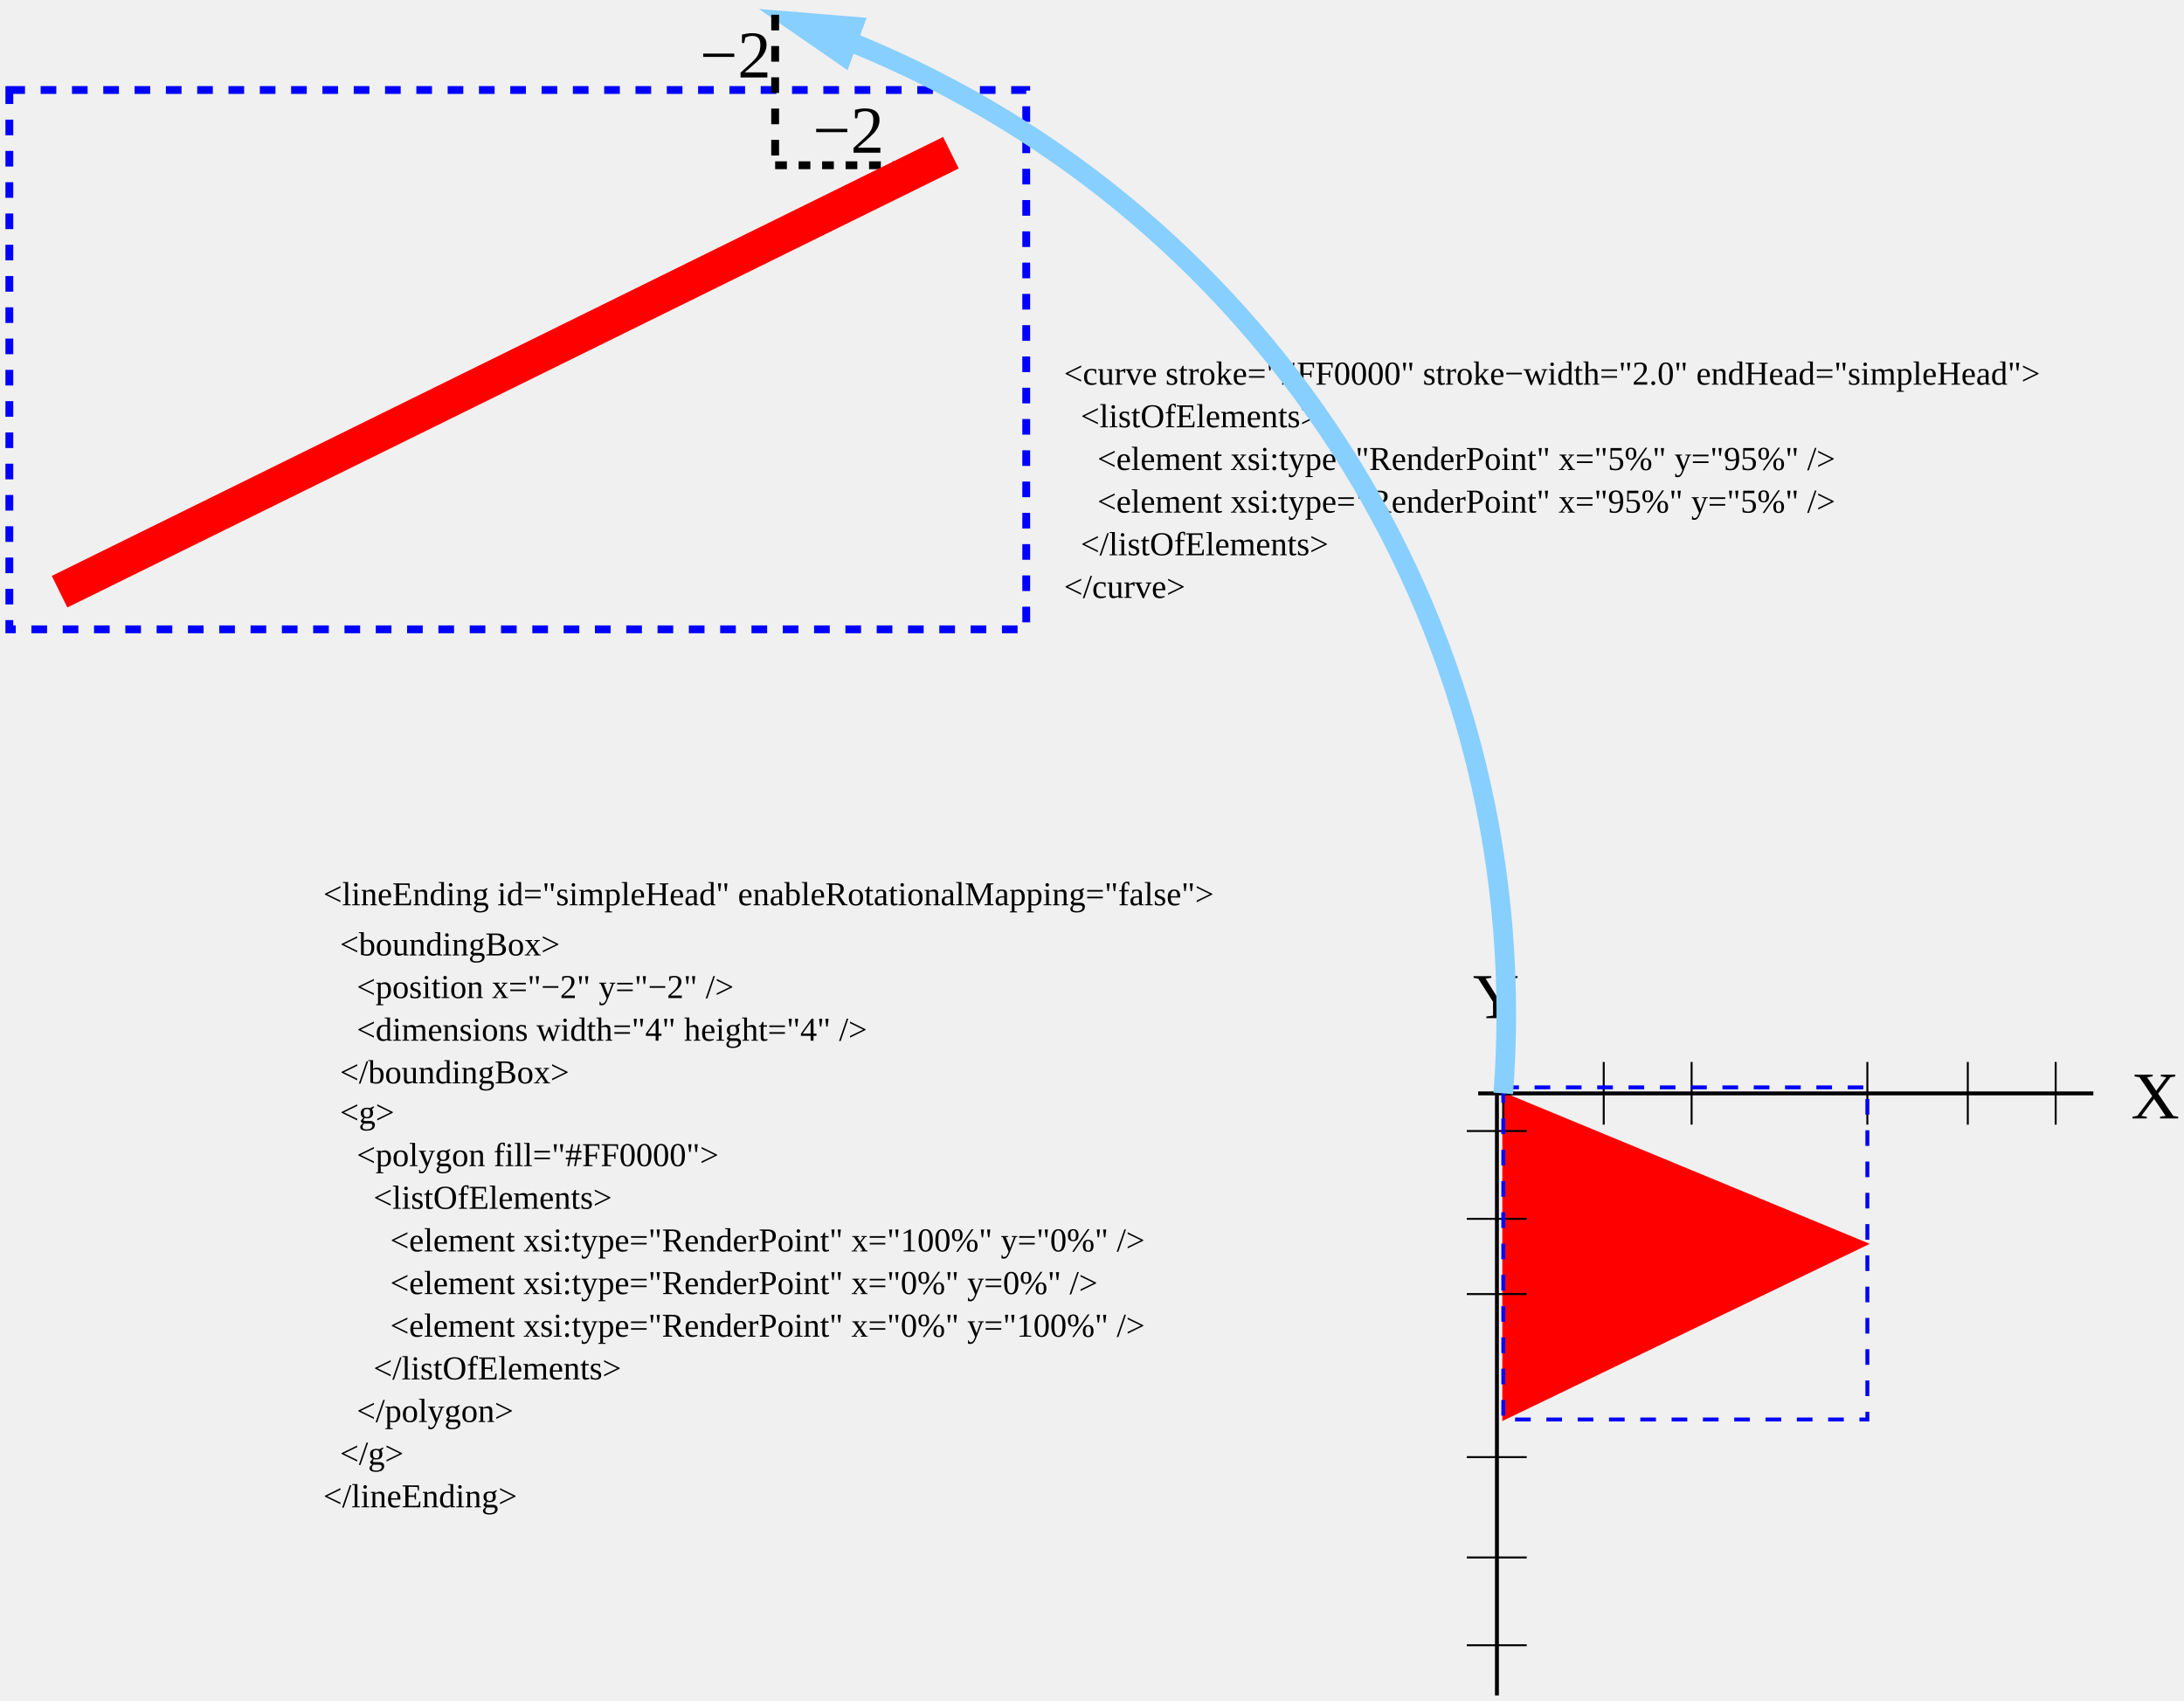
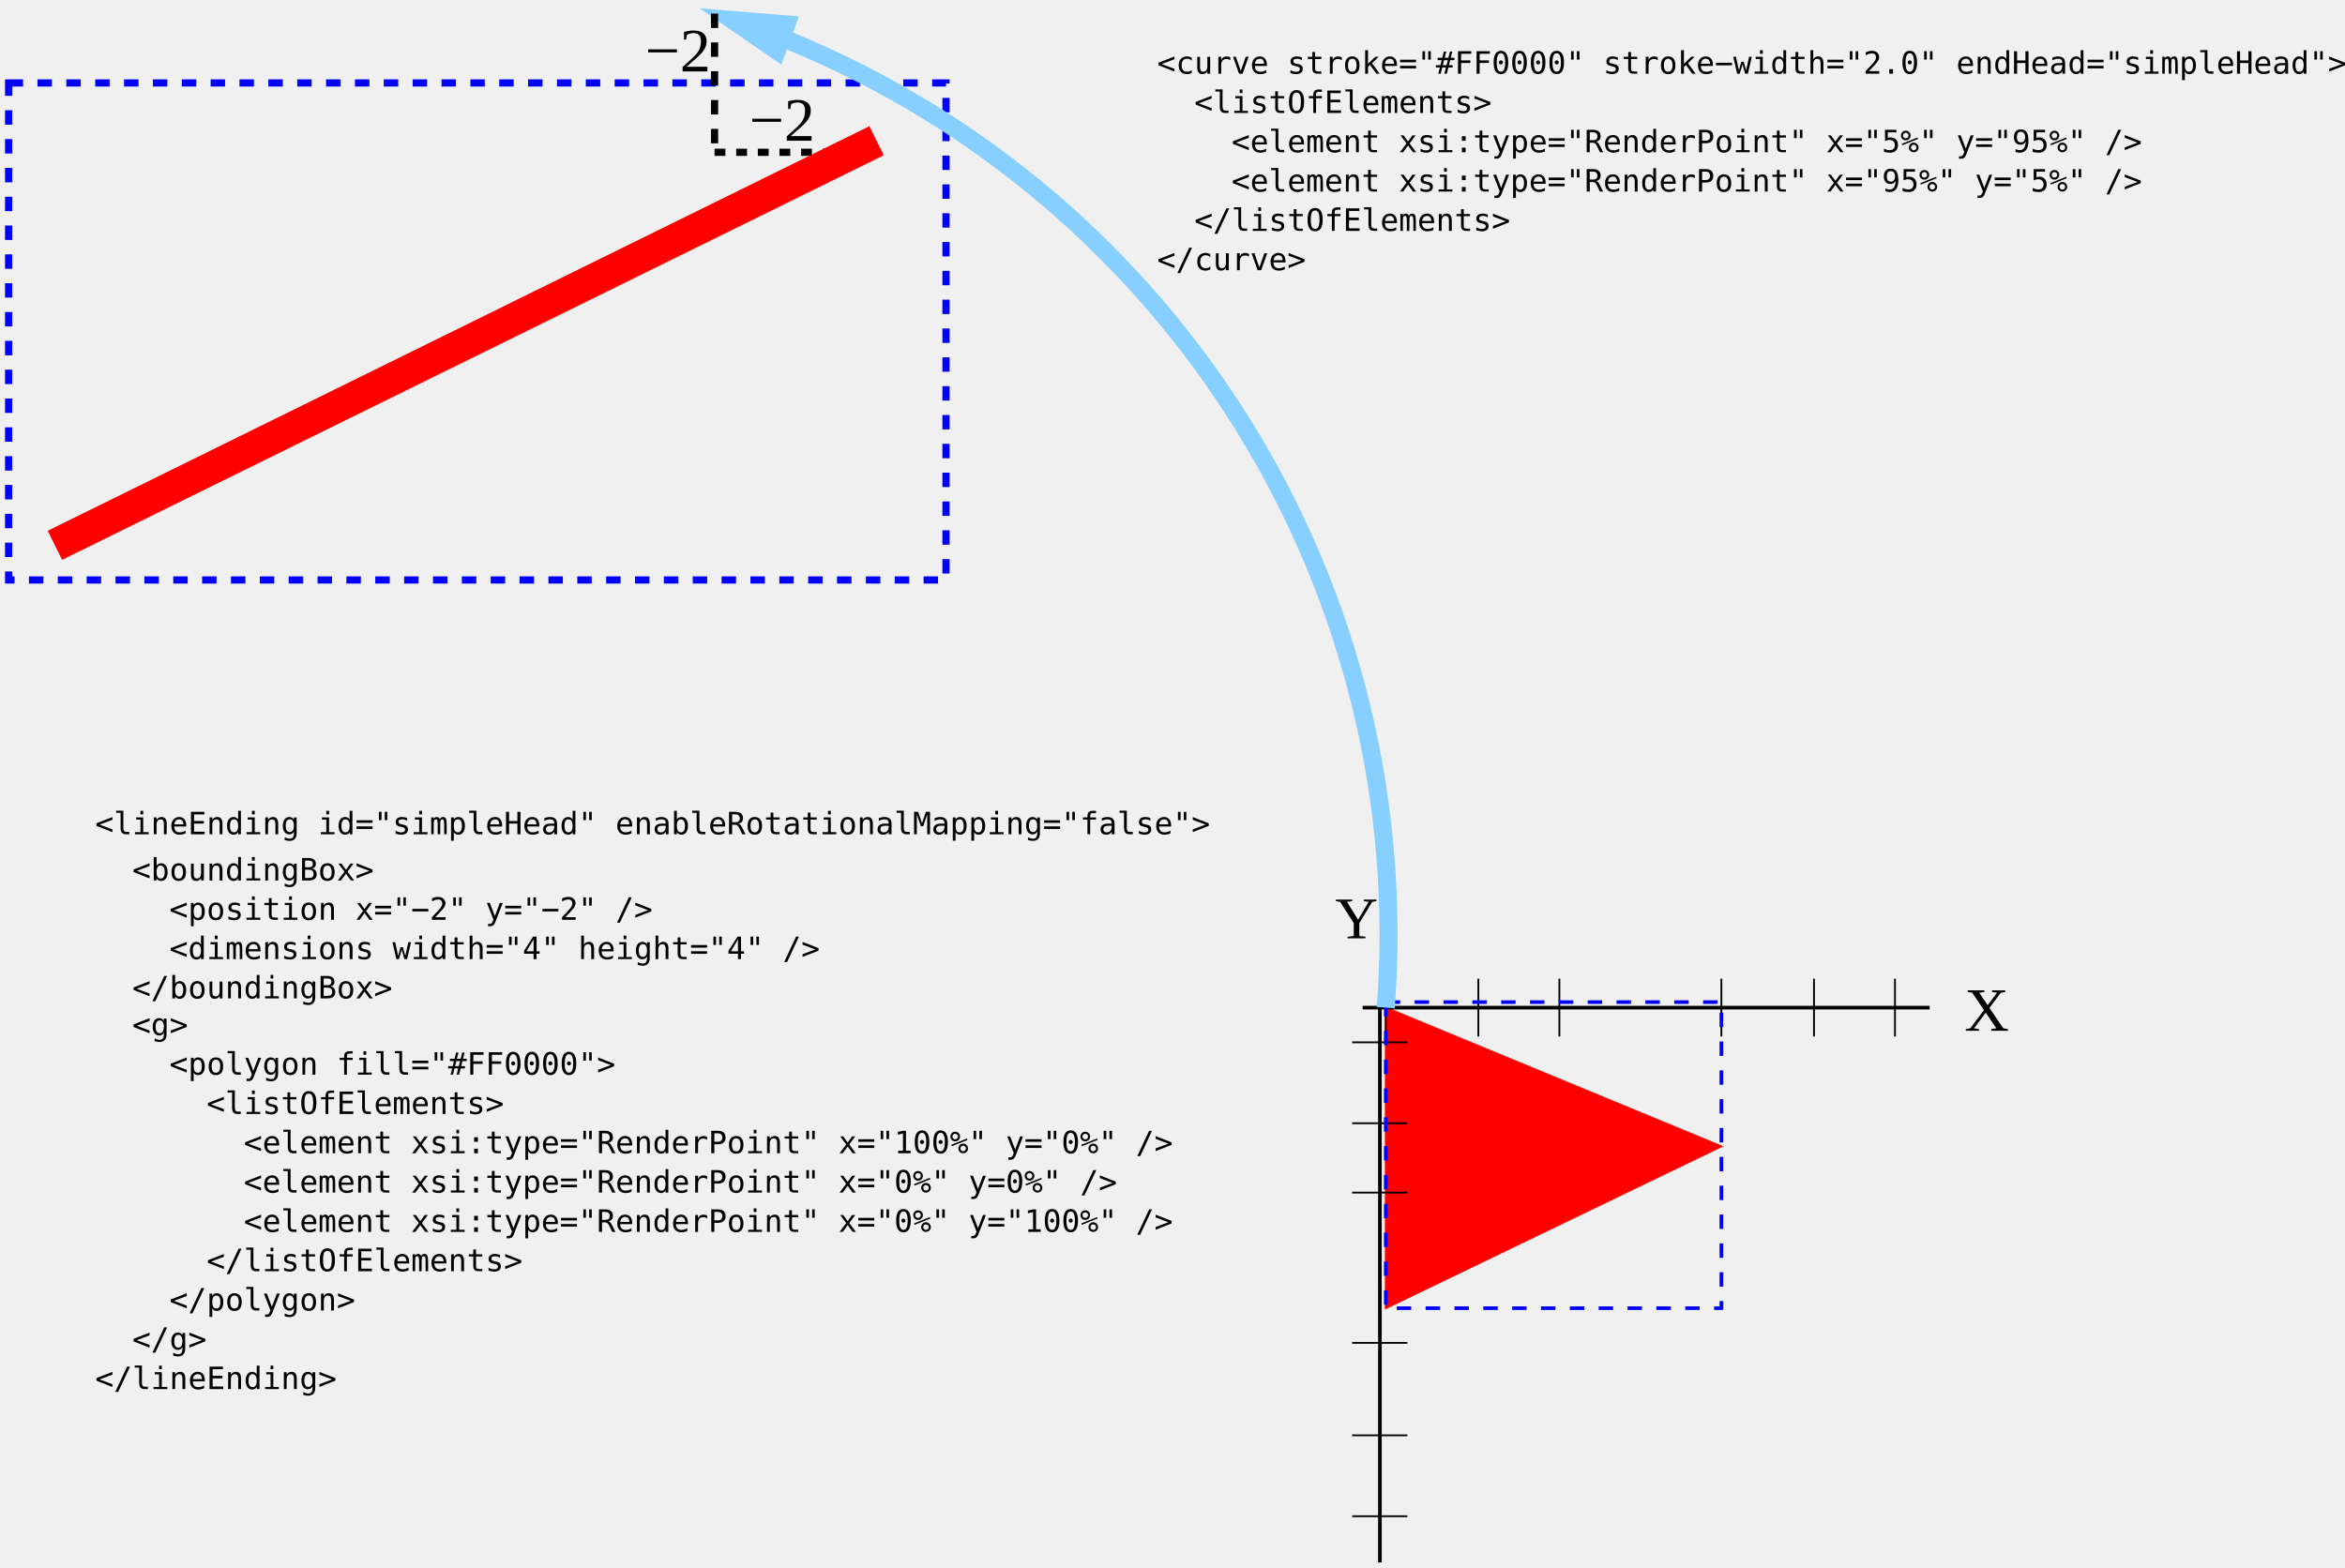
- <svg xmlns="http://www.w3.org/2000/svg" xmlns:xlink="http://www.w3.org/1999/xlink" version="1.1" id="Layer_1" width="402pt" height="313.052pt" viewBox="0 0 502.5 391.316" overflow="visible" enable-background="new 0 0 780.96 608.02" xml:space="preserve" style="overflow:visible">
+ <svg xmlns="http://www.w3.org/2000/svg" xmlns:xlink="http://www.w3.org/1999/xlink" version="1.1" id="Layer_1" width="468.238pt" height="313.053pt" viewBox="0 0 585.297 391.316" overflow="visible" enable-background="new 0 0 780.96 608.02" xml:space="preserve" style="overflow:visible">
  <defs id="defs121" />
-   <g id="g4195" transform="matrix(0.7575028,0,0,0.7568175,0.5217866,0.8242968)">
-     <g transform="matrix(0.8473729,0,0,0.8472948,0.4552956,-376.247)" id="g4194">
-       <g id="g5" transform="translate(0,444.3422)">
-         <defs id="defs7">
-           <rect id="XMLID_1_" y="0.02" width="780.96" height="608" x="0" />
-         </defs>
-         <clipPath id="XMLID_11_">
-           <use xlink:href="#XMLID_1_" id="use11" x="0" y="0" width="100%" height="100%" />
-         </clipPath>
-         <polygon clip-path="url(#XMLID_11_)" stroke-miterlimit="10" points="537.5,507.721 668,444.721 537.5,390.721 " id="polygon13" style="clip-rule:evenodd;fill:#ff0000;fill-rule:evenodd;stroke:#ff0000;stroke-width:0.701;stroke-miterlimit:10" />
-         <rect x="2" y="30.72" clip-path="url(#XMLID_11_)" stroke-miterlimit="10" width="364.5" height="193.5" id="rect15" style="fill:none;stroke:#0000ff;stroke-width:2.806;stroke-miterlimit:10;stroke-dasharray:5.611" />
-       </g>
-       <text y="580.782" x="380" font-size="12" id="text17" style="font-size:12px;font-family:'Times New Roman'">&lt;curve stroke="#FF0000" stroke−width="2.0" endHead="simpleHead"&gt;</text>
-       <text y="596.082" x="380" font-size="12" id="text19" style="font-size:12px;font-family:'Times New Roman'">  &lt;listOfElements&gt;</text>
-       <text y="611.382" x="380" font-size="12" id="text21" style="font-size:12px;font-family:'Times New Roman'">    &lt;element xsi:type="RenderPoint" x="5%" y="95%" /&gt;</text>
-       <text y="626.682" x="380" font-size="12" id="text23" style="font-size:12px;font-family:'Times New Roman'">    &lt;element xsi:type="RenderPoint" x="95%" y="5%" /&gt;</text>
-       <text y="641.981" x="380" font-size="12" id="text25" style="font-size:12px;font-family:'Times New Roman'">  &lt;/listOfElements&gt;</text>
-       <text y="657.282" x="380" font-size="12" id="text27" style="font-size:12px;font-family:'Times New Roman'">&lt;/curve&gt;</text>
-       <text y="845.862" x="114.5" font-size="12" id="text29" style="font-size:12px;font-family:'Times New Roman'">  &lt;g&gt;</text>
-       <text y="861.162" x="114.5" font-size="12" id="text31" style="font-size:12px;font-family:'Times New Roman'">    &lt;polygon fill="#FF0000"&gt;</text>
-       <text y="876.461" x="114.5" font-size="12" id="text33" style="font-size:12px;font-family:'Times New Roman'">      &lt;listOfElements&gt;</text>
-       <text y="891.761" x="114.5" font-size="12" id="text35" style="font-size:12px;font-family:'Times New Roman'">        &lt;element xsi:type="RenderPoint" x="100%" y="0%" /&gt;</text>
-       <text y="907.061" x="114.5" font-size="12" id="text37" style="font-size:12px;font-family:'Times New Roman'">        &lt;element xsi:type="RenderPoint" x="0%" y=0%" /&gt;</text>
-       <text y="922.362" x="114.5" font-size="12" id="text39" style="font-size:12px;font-family:'Times New Roman'">        &lt;element xsi:type="RenderPoint" x="0%" y="100%" /&gt;</text>
-       <text y="937.662" x="114.5" font-size="12" id="text41" style="font-size:12px;font-family:'Times New Roman'">      &lt;/listOfElements&gt;</text>
-       <text y="952.961" x="114.5" font-size="12" id="text43" style="font-size:12px;font-family:'Times New Roman'">    &lt;/polygon&gt;</text>
-       <text y="968.261" x="114.5" font-size="12" id="text45" style="font-size:12px;font-family:'Times New Roman'">  &lt;/g&gt;</text>
-       <text y="983.561" x="114.5" font-size="12" id="text47" style="font-size:12px;font-family:'Times New Roman'">&lt;/lineEnding&gt;</text>
-       <text y="767.561" x="114.5" font-size="12" id="text49" style="font-size:12px;font-family:'Times New Roman'">&lt;lineEnding id="simpleHead" enableRotationalMapping="false"&gt;</text>
-       <text y="785.561" x="114.5" font-size="12" id="text51" style="font-size:12px;font-family:'Times New Roman'">  &lt;boundingBox&gt;</text>
-       <text y="800.862" x="114.5" font-size="12" id="text53" style="font-size:12px;font-family:'Times New Roman'">    &lt;position x="−2" y="−2" /&gt;</text>
-       <text y="816.162" x="114.5" font-size="12" id="text55" style="font-size:12px;font-family:'Times New Roman'">    &lt;dimensions width="4" height="4" /&gt;</text>
-       <text y="831.461" x="114.5" font-size="12" id="text57" style="font-size:12px;font-family:'Times New Roman'">  &lt;/boundingBox&gt;</text>
-       <line stroke-miterlimit="10" x1="528.5" y1="835.063" x2="749" y2="835.063" id="line59" style="fill:none;stroke:#000000;stroke-width:1.403;stroke-miterlimit:10" />
-       <path stroke-miterlimit="10" d="m 605,823.781 0,22.5 m -31.5,-22.5 0,22.5 m -36,-22.5 0,22.5 m 130.5,-22.5 0,22.5 m 36,-22.5 0,22.5 m 31.5,-22.5 0,22.5" id="path61" style="fill:none;stroke:#000000;stroke-width:0.701;stroke-miterlimit:10" />
-       <text y="844.061" x="762.5" font-size="24" id="text63" style="font-size:24px;font-family:'Times New Roman'">X</text>
-       <g id="g65" transform="translate(0,444.3422)">
-         <defs id="defs67">
-           <rect id="XMLID_3_" y="0.02" width="780.96" height="608" x="0" />
-         </defs>
-         <clipPath id="XMLID_12_">
-           <use xlink:href="#XMLID_3_" id="use71" x="0" y="0" width="100%" height="100%" />
-         </clipPath>
-         <line clip-path="url(#XMLID_12_)" stroke-miterlimit="10" x1="535.22" y1="386.221" x2="535.22" y2="606.721" id="line73" style="fill:none;stroke:#000000;stroke-width:1.403;stroke-miterlimit:10" />
-       </g>
-       <path stroke-miterlimit="10" d="m 524.42,907.063 21.48,0 m -21.48,-27 21.48,0 m -21.48,-31.5 21.48,0 m -21.48,117 21.48,0 m -21.48,36 21.48,0 m -21.48,31.5 21.48,0" id="path75" style="fill:none;stroke:#000000;stroke-width:0.701;stroke-miterlimit:10" />
-       <text y="808.061" x="526.58" font-size="23" id="text77" style="font-size:23px;font-family:'Times New Roman'">Y</text>
-       <rect x="537.5" y="832.903" stroke-miterlimit="10" width="130.5" height="119.16" id="rect79" style="fill:none;stroke:#0000ff;stroke-width:1.403;stroke-miterlimit:10;stroke-dasharray:5.611" />
-       <g id="g81" transform="translate(0,444.3422)">
-         <defs id="defs83">
-           <path id="XMLID_5_" d="m 0,0.02 780.96,0 0,608 -780.96,0 0,-608 z M 302.48,9.18 276.86,0 l -2.46,6.78 25.62,9.18 0,0 -11.46,-7.92 13.92,1.14 0,0 z" />
-         </defs>
-         <clipPath id="XMLID_13_">
-           <use xlink:href="#XMLID_5_" id="use87" x="0" y="0" width="100%" height="100%" />
-         </clipPath>
-         <path clip-path="url(#XMLID_13_)" stroke-miterlimit="10" d="m 537.496,390.719 c 0.719,-9.469 1.078,-18.961 1.078,-28.457 0,-163.82 -105.985,-308.816 -262.076,-358.542" id="path89" style="fill:none;stroke:#87cfff;stroke-width:7.014;stroke-miterlimit:10" />
-       </g>
-       <g id="g91" transform="translate(0,444.3422)">
-         <defs id="defs93">
-           <rect id="XMLID_7_" y="0.02" width="780.96" height="608" x="0" />
-         </defs>
-         <clipPath id="XMLID_14_">
-           <use xlink:href="#XMLID_7_" id="use97" x="0" y="0" width="100%" height="100%" />
-         </clipPath>
-         <polygon clip-path="url(#XMLID_14_)" stroke-miterlimit="10" points="302.48,9.18 288.56,8.04 300.02,15.96 302.48,9.18 " id="polygon99" style="clip-rule:evenodd;fill:#ffffff;fill-rule:evenodd;stroke:#87cfff;stroke-width:9.82;stroke-miterlimit:10" />
-         <line clip-path="url(#XMLID_14_)" stroke-miterlimit="10" x1="276.5" y1="3.72" x2="276.5" y2="57.72" id="line101" style="fill:none;stroke:#000000;stroke-width:2.806;stroke-miterlimit:10;stroke-dasharray:5.611" />
-       </g>
-       <line stroke-miterlimit="10" x1="276.5" y1="502.062" x2="335" y2="502.062" id="line103" style="fill:none;stroke:#000000;stroke-width:2.806;stroke-miterlimit:10;stroke-dasharray:4.208" />
-       <text y="470.561" x="249.5" font-size="24" id="text105" style="font-size:24px;font-family:'Times New Roman'">−2</text>
-       <g id="g107" transform="translate(0,444.3422)">
-         <defs id="defs109">
-           <rect id="XMLID_9_" y="0.02" width="780.96" height="608" x="0" />
-         </defs>
-         <clipPath id="XMLID_15_">
-           <use xlink:href="#XMLID_9_" id="use113" x="0" y="0" width="100%" height="100%" />
-         </clipPath>
-         <line clip-path="url(#XMLID_15_)" stroke-miterlimit="10" x1="20" y1="210.72" x2="339.5" y2="53.22" id="line115" style="fill:none;stroke:#ff0000;stroke-width:12.625;stroke-miterlimit:10" />
-       </g>
-       <text y="497.561" x="290" font-size="24" id="text117" style="font-size:24px;font-family:'Times New Roman'">−2</text>
-     </g>
+   <g id="g5" transform="matrix(0.6418874,0,0,0.6412475,0.8666742,1.007333)">
+     <defs id="defs7">
+       <rect id="XMLID_1_" y="0.02" width="780.96" height="608" x="0" />
+     </defs>
+     <clipPath id="XMLID_11_">
+       <use xlink:href="#XMLID_1_" id="use11" x="0" y="0" width="100%" height="100%" />
+     </clipPath>
+     <polygon clip-path="url(#XMLID_11_)" stroke-miterlimit="10" points="537.5,507.721 668,444.721 537.5,390.721 " id="polygon13" style="clip-rule:evenodd;fill:#ff0000;fill-rule:evenodd;stroke:#ff0000;stroke-width:0.701;stroke-miterlimit:10" />
+     <rect x="2" y="30.72" clip-path="url(#XMLID_11_)" stroke-miterlimit="10" width="364.5" height="193.5" id="rect15" style="fill:none;stroke:#0000ff;stroke-width:2.806;stroke-miterlimit:10;stroke-dasharray:5.611" />
  </g>
+   <g id="g5281" transform="translate(44.04116,-70.1063)">
+     <text transform="scale(1.000499,0.9995015)" style="font-style:normal;font-variant:normal;font-weight:normal;font-stretch:normal;font-size:7.699px;line-height:0%;font-family:monospace;-inkscape-font-specification:'monospace, Normal';font-variant-ligatures:normal;font-variant-caps:normal;font-variant-numeric:normal;font-feature-settings:normal;text-align:start;writing-mode:lr-tb;text-anchor:start;stroke-width:0.642" id="text17" font-size="12" x="244.662" y="88.543">&lt;curve stroke="#FF0000" stroke−width="2.0" endHead="simpleHead"&gt;</text>
+     <text transform="scale(1.000499,0.9995015)" style="font-style:normal;font-variant:normal;font-weight:normal;font-stretch:normal;font-size:7.699px;line-height:0%;font-family:monospace;-inkscape-font-specification:'monospace, Normal';font-variant-ligatures:normal;font-variant-caps:normal;font-variant-numeric:normal;font-feature-settings:normal;text-align:start;writing-mode:lr-tb;text-anchor:start;stroke-width:0.642" id="text19" font-size="12" x="244.662" y="98.359">  &lt;listOfElements&gt;</text>
+     <text transform="scale(1.000499,0.9995015)" style="font-style:normal;font-variant:normal;font-weight:normal;font-stretch:normal;font-size:7.699px;line-height:0%;font-family:monospace;-inkscape-font-specification:'monospace, Normal';font-variant-ligatures:normal;font-variant-caps:normal;font-variant-numeric:normal;font-feature-settings:normal;text-align:start;writing-mode:lr-tb;text-anchor:start;stroke-width:0.642" id="text21" font-size="12" x="244.662" y="108.175">    &lt;element xsi:type="RenderPoint" x="5%" y="95%" /&gt;</text>
+     <text transform="scale(1.000499,0.9995015)" style="font-style:normal;font-variant:normal;font-weight:normal;font-stretch:normal;font-size:7.699px;line-height:0%;font-family:monospace;-inkscape-font-specification:'monospace, Normal';font-variant-ligatures:normal;font-variant-caps:normal;font-variant-numeric:normal;font-feature-settings:normal;text-align:start;writing-mode:lr-tb;text-anchor:start;stroke-width:0.642" id="text23" font-size="12" x="244.662" y="117.991">    &lt;element xsi:type="RenderPoint" x="95%" y="5%" /&gt;</text>
+     <text transform="scale(1.000499,0.9995015)" style="font-style:normal;font-variant:normal;font-weight:normal;font-stretch:normal;font-size:7.699px;line-height:0%;font-family:monospace;-inkscape-font-specification:'monospace, Normal';font-variant-ligatures:normal;font-variant-caps:normal;font-variant-numeric:normal;font-feature-settings:normal;text-align:start;writing-mode:lr-tb;text-anchor:start;stroke-width:0.642" id="text25" font-size="12" x="244.662" y="127.807">  &lt;/listOfElements&gt;</text>
+     <text transform="scale(1.000499,0.9995015)" style="font-style:normal;font-variant:normal;font-weight:normal;font-stretch:normal;font-size:7.699px;line-height:0%;font-family:monospace;-inkscape-font-specification:'monospace, Normal';font-variant-ligatures:normal;font-variant-caps:normal;font-variant-numeric:normal;font-feature-settings:normal;text-align:start;writing-mode:lr-tb;text-anchor:start;stroke-width:0.642" id="text27" font-size="12" x="244.662" y="137.623">&lt;/curve&gt;</text>
+   </g>
+   <g id="g5273" transform="translate(-9.375,2.8664226e-5)">
+     <text transform="scale(1.000499,0.9995015)" style="font-style:normal;font-variant:normal;font-weight:normal;font-stretch:normal;font-size:7.699px;line-height:0%;font-family:monospace;-inkscape-font-specification:'monospace, Normal';font-variant-ligatures:normal;font-variant-caps:normal;font-variant-numeric:normal;font-feature-settings:normal;text-align:start;writing-mode:lr-tb;text-anchor:start;stroke-width:0.642" id="text29" font-size="12" x="33.096" y="258.61">  &lt;g&gt;</text>
+     <text transform="scale(1.000499,0.9995015)" style="font-style:normal;font-variant:normal;font-weight:normal;font-stretch:normal;font-size:7.699px;line-height:0%;font-family:monospace;-inkscape-font-specification:'monospace, Normal';font-variant-ligatures:normal;font-variant-caps:normal;font-variant-numeric:normal;font-feature-settings:normal;text-align:start;writing-mode:lr-tb;text-anchor:start;stroke-width:0.642" id="text31" font-size="12" x="33.096" y="268.425">    &lt;polygon fill="#FF0000"&gt;</text>
+     <text transform="scale(1.000499,0.9995015)" style="font-style:normal;font-variant:normal;font-weight:normal;font-stretch:normal;font-size:7.699px;line-height:0%;font-family:monospace;-inkscape-font-specification:'monospace, Normal';font-variant-ligatures:normal;font-variant-caps:normal;font-variant-numeric:normal;font-feature-settings:normal;text-align:start;writing-mode:lr-tb;text-anchor:start;stroke-width:0.642" id="text33" font-size="12" x="33.096" y="278.241">      &lt;listOfElements&gt;</text>
+     <text transform="scale(1.000499,0.9995015)" style="font-style:normal;font-variant:normal;font-weight:normal;font-stretch:normal;font-size:7.699px;line-height:0%;font-family:monospace;-inkscape-font-specification:'monospace, Normal';font-variant-ligatures:normal;font-variant-caps:normal;font-variant-numeric:normal;font-feature-settings:normal;text-align:start;writing-mode:lr-tb;text-anchor:start;stroke-width:0.642" id="text35" font-size="12" x="33.096" y="288.057">        &lt;element xsi:type="RenderPoint" x="100%" y="0%" /&gt;</text>
+     <text transform="scale(1.000499,0.9995015)" style="font-style:normal;font-variant:normal;font-weight:normal;font-stretch:normal;font-size:7.699px;line-height:0%;font-family:monospace;-inkscape-font-specification:'monospace, Normal';font-variant-ligatures:normal;font-variant-caps:normal;font-variant-numeric:normal;font-feature-settings:normal;text-align:start;writing-mode:lr-tb;text-anchor:start;stroke-width:0.642" id="text37" font-size="12" x="33.096" y="297.873">        &lt;element xsi:type="RenderPoint" x="0%" y=0%" /&gt;</text>
+     <text transform="scale(1.000499,0.9995015)" style="font-style:normal;font-variant:normal;font-weight:normal;font-stretch:normal;font-size:7.699px;line-height:0%;font-family:monospace;-inkscape-font-specification:'monospace, Normal';font-variant-ligatures:normal;font-variant-caps:normal;font-variant-numeric:normal;font-feature-settings:normal;text-align:start;writing-mode:lr-tb;text-anchor:start;stroke-width:0.642" id="text39" font-size="12" x="33.096" y="307.69">        &lt;element xsi:type="RenderPoint" x="0%" y="100%" /&gt;</text>
+     <text transform="scale(1.000499,0.9995015)" style="font-style:normal;font-variant:normal;font-weight:normal;font-stretch:normal;font-size:7.699px;line-height:0%;font-family:monospace;-inkscape-font-specification:'monospace, Normal';font-variant-ligatures:normal;font-variant-caps:normal;font-variant-numeric:normal;font-feature-settings:normal;text-align:start;writing-mode:lr-tb;text-anchor:start;stroke-width:0.642" id="text41" font-size="12" x="33.096" y="317.505">      &lt;/listOfElements&gt;</text>
+     <text transform="scale(1.000499,0.9995015)" style="font-style:normal;font-variant:normal;font-weight:normal;font-stretch:normal;font-size:7.699px;line-height:0%;font-family:monospace;-inkscape-font-specification:'monospace, Normal';font-variant-ligatures:normal;font-variant-caps:normal;font-variant-numeric:normal;font-feature-settings:normal;text-align:start;writing-mode:lr-tb;text-anchor:start;stroke-width:0.642" id="text43" font-size="12" x="33.096" y="327.321">    &lt;/polygon&gt;</text>
+     <text transform="scale(1.000499,0.9995015)" style="font-style:normal;font-variant:normal;font-weight:normal;font-stretch:normal;font-size:7.699px;line-height:0%;font-family:monospace;-inkscape-font-specification:'monospace, Normal';font-variant-ligatures:normal;font-variant-caps:normal;font-variant-numeric:normal;font-feature-settings:normal;text-align:start;writing-mode:lr-tb;text-anchor:start;stroke-width:0.642" id="text45" font-size="12" x="33.096" y="337.137">  &lt;/g&gt;</text>
+     <text transform="scale(1.000499,0.9995015)" style="font-style:normal;font-variant:normal;font-weight:normal;font-stretch:normal;font-size:7.699px;line-height:0%;font-family:monospace;-inkscape-font-specification:'monospace, Normal';font-variant-ligatures:normal;font-variant-caps:normal;font-variant-numeric:normal;font-feature-settings:normal;text-align:start;writing-mode:lr-tb;text-anchor:start;stroke-width:0.642" id="text47" font-size="12" x="33.096" y="346.953">&lt;/lineEnding&gt;</text>
+     <text transform="scale(1.000499,0.9995015)" style="font-style:normal;font-variant:normal;font-weight:normal;font-stretch:normal;font-size:7.699px;line-height:0%;font-family:monospace;-inkscape-font-specification:'monospace, Normal';font-variant-ligatures:normal;font-variant-caps:normal;font-variant-numeric:normal;font-feature-settings:normal;text-align:start;writing-mode:lr-tb;text-anchor:start;stroke-width:0.642" id="text49" font-size="12" x="33.096" y="208.374">&lt;lineEnding id="simpleHead" enableRotationalMapping="false"&gt;</text>
+     <text transform="scale(1.000499,0.9995015)" style="font-style:normal;font-variant:normal;font-weight:normal;font-stretch:normal;font-size:7.699px;line-height:0%;font-family:monospace;-inkscape-font-specification:'monospace, Normal';font-variant-ligatures:normal;font-variant-caps:normal;font-variant-numeric:normal;font-feature-settings:normal;text-align:start;writing-mode:lr-tb;text-anchor:start;stroke-width:0.642" id="text51" font-size="12" x="33.096" y="219.923">  &lt;boundingBox&gt;</text>
+     <text transform="scale(1.000499,0.9995015)" style="font-style:normal;font-variant:normal;font-weight:normal;font-stretch:normal;font-size:7.699px;line-height:0%;font-family:monospace;-inkscape-font-specification:'monospace, Normal';font-variant-ligatures:normal;font-variant-caps:normal;font-variant-numeric:normal;font-feature-settings:normal;text-align:start;writing-mode:lr-tb;text-anchor:start;stroke-width:0.642" id="text53" font-size="12" x="33.096" y="229.739">    &lt;position x="−2" y="−2" /&gt;</text>
+     <text transform="scale(1.000499,0.9995015)" style="font-style:normal;font-variant:normal;font-weight:normal;font-stretch:normal;font-size:7.699px;line-height:0%;font-family:monospace;-inkscape-font-specification:'monospace, Normal';font-variant-ligatures:normal;font-variant-caps:normal;font-variant-numeric:normal;font-feature-settings:normal;text-align:start;writing-mode:lr-tb;text-anchor:start;stroke-width:0.642" id="text55" font-size="12" x="33.096" y="239.555">    &lt;dimensions width="4" height="4" /&gt;</text>
+     <text transform="scale(1.000499,0.9995015)" style="font-style:normal;font-variant:normal;font-weight:normal;font-stretch:normal;font-size:7.699px;line-height:0%;font-family:monospace;-inkscape-font-specification:'monospace, Normal';font-variant-ligatures:normal;font-variant-caps:normal;font-variant-numeric:normal;font-feature-settings:normal;text-align:start;writing-mode:lr-tb;text-anchor:start;stroke-width:0.642" id="text57" font-size="12" x="33.096" y="249.371">  &lt;/boundingBox&gt;</text>
+   </g>
+   <line stroke-miterlimit="10" x1="340.104" y1="251.556" x2="481.64" y2="251.556" id="line59" style="fill:none;stroke:#000000;stroke-width:0.9;stroke-miterlimit:10" />
+   <path stroke-miterlimit="10" d="m 389.209,244.322 v 14.428 m -20.219,-14.428 v 14.428 m -23.108,-14.428 v 14.428 m 83.766,-14.428 v 14.428 m 23.108,-14.428 v 14.428 m 20.219,-14.428 v 14.428" id="path61" style="fill:none;stroke:#000000;stroke-width:0.45;stroke-miterlimit:10" />
+   <text y="257.454" x="490.061" font-size="24" id="text63" style="font-size:15.398px;line-height:0%;font-family:'Times New Roman';stroke-width:0.642" transform="scale(1.000499,0.9995015)">X</text>
+   <g id="g65" transform="matrix(0.6418874,0,0,0.6412475,0.8666742,1.007333)">
+     <defs id="defs67">
+       <rect id="XMLID_3_" y="0.02" width="780.96" height="608" x="0" />
+     </defs>
+     <clipPath id="XMLID_12_">
+       <use xlink:href="#XMLID_3_" id="use71" x="0" y="0" width="100%" height="100%" />
+     </clipPath>
+     <line clip-path="url(#XMLID_12_)" stroke-miterlimit="10" x1="535.22" y1="386.221" x2="535.22" y2="606.721" id="line73" style="fill:none;stroke:#000000;stroke-width:1.403;stroke-miterlimit:10" />
+   </g>
+   <path stroke-miterlimit="10" d="m 337.485,297.726 h 13.788 m -13.788,-17.314 h 13.788 m -13.788,-20.199 h 13.788 m -13.788,75.026 h 13.788 m -13.788,23.085 h 13.788 m -13.788,20.199 h 13.788" id="path75" style="fill:none;stroke:#000000;stroke-width:0.45;stroke-miterlimit:10" />
+   <text y="234.358" x="333.081" font-size="23" id="text77" style="font-size:14.756px;line-height:0%;font-family:'Times New Roman';stroke-width:0.642" transform="scale(1.000499,0.9995015)">Y</text>
+   <rect x="345.881" y="250.171" stroke-miterlimit="10" width="83.766" height="76.411" id="rect79" style="fill:none;stroke:#0000ff;stroke-width:0.9;stroke-miterlimit:10;stroke-dasharray:3.6" />
+   <g id="g81" transform="matrix(0.6418874,0,0,0.6412475,0.8666742,1.007333)">
+     <defs id="defs83">
+       <path id="XMLID_5_" d="m 0,0.02 h 780.96 v 608 H 0 Z M 302.48,9.18 276.86,0 l -2.46,6.78 25.62,9.18 v 0 L 288.56,8.04 Z" />
+     </defs>
+     <clipPath id="XMLID_13_">
+       <use xlink:href="#XMLID_5_" id="use87" x="0" y="0" width="100%" height="100%" />
+     </clipPath>
+     <path clip-path="url(#XMLID_13_)" stroke-miterlimit="10" d="m 537.496,390.719 c 0.719,-9.469 1.078,-18.961 1.078,-28.457 0,-163.82 -105.985,-308.816 -262.076,-358.542" id="path89" style="fill:none;stroke:#87cfff;stroke-width:7.014;stroke-miterlimit:10" />
+   </g>
+   <g id="g91" transform="matrix(0.6418874,0,0,0.6412475,0.8666742,1.007333)">
+     <defs id="defs93">
+       <rect id="XMLID_7_" y="0.02" width="780.96" height="608" x="0" />
+     </defs>
+     <clipPath id="XMLID_14_">
+       <use xlink:href="#XMLID_7_" id="use97" x="0" y="0" width="100%" height="100%" />
+     </clipPath>
+     <polygon clip-path="url(#XMLID_14_)" stroke-miterlimit="10" points="302.48,9.18 288.56,8.04 300.02,15.96 " id="polygon99" style="clip-rule:evenodd;fill:#ffffff;fill-rule:evenodd;stroke:#87cfff;stroke-width:9.82;stroke-miterlimit:10" />
+     <line clip-path="url(#XMLID_14_)" stroke-miterlimit="10" x1="276.5" y1="3.72" x2="276.5" y2="57.72" id="line101" style="fill:none;stroke:#000000;stroke-width:2.806;stroke-miterlimit:10;stroke-dasharray:5.611" />
+   </g>
+   <line stroke-miterlimit="10" x1="178.349" y1="38.02" x2="215.899" y2="38.02" id="line103" style="fill:none;stroke:#000000;stroke-width:1.8;stroke-miterlimit:10;stroke-dasharray:2.7" />
+   <text y="17.829" x="160.937" font-size="24" id="text105" style="font-size:15.398px;line-height:0%;font-family:'Times New Roman';stroke-width:0.642" transform="scale(1.000499,0.9995015)">−2</text>
+   <g id="g107" transform="matrix(0.6418874,0,0,0.6412475,0.8666742,1.007333)">
+     <defs id="defs109">
+       <rect id="XMLID_9_" y="0.02" width="780.96" height="608" x="0" />
+     </defs>
+     <clipPath id="XMLID_15_">
+       <use xlink:href="#XMLID_9_" id="use113" x="0" y="0" width="100%" height="100%" />
+     </clipPath>
+     <line clip-path="url(#XMLID_15_)" stroke-miterlimit="10" x1="20" y1="210.72" x2="339.5" y2="53.22" id="line115" style="fill:none;stroke:#ff0000;stroke-width:12.625;stroke-miterlimit:10" />
+   </g>
+   <text y="35.152" x="186.921" font-size="24" id="text117" style="font-size:15.398px;line-height:0%;font-family:'Times New Roman';stroke-width:0.642" transform="scale(1.000499,0.9995015)">−2</text>
</svg>
